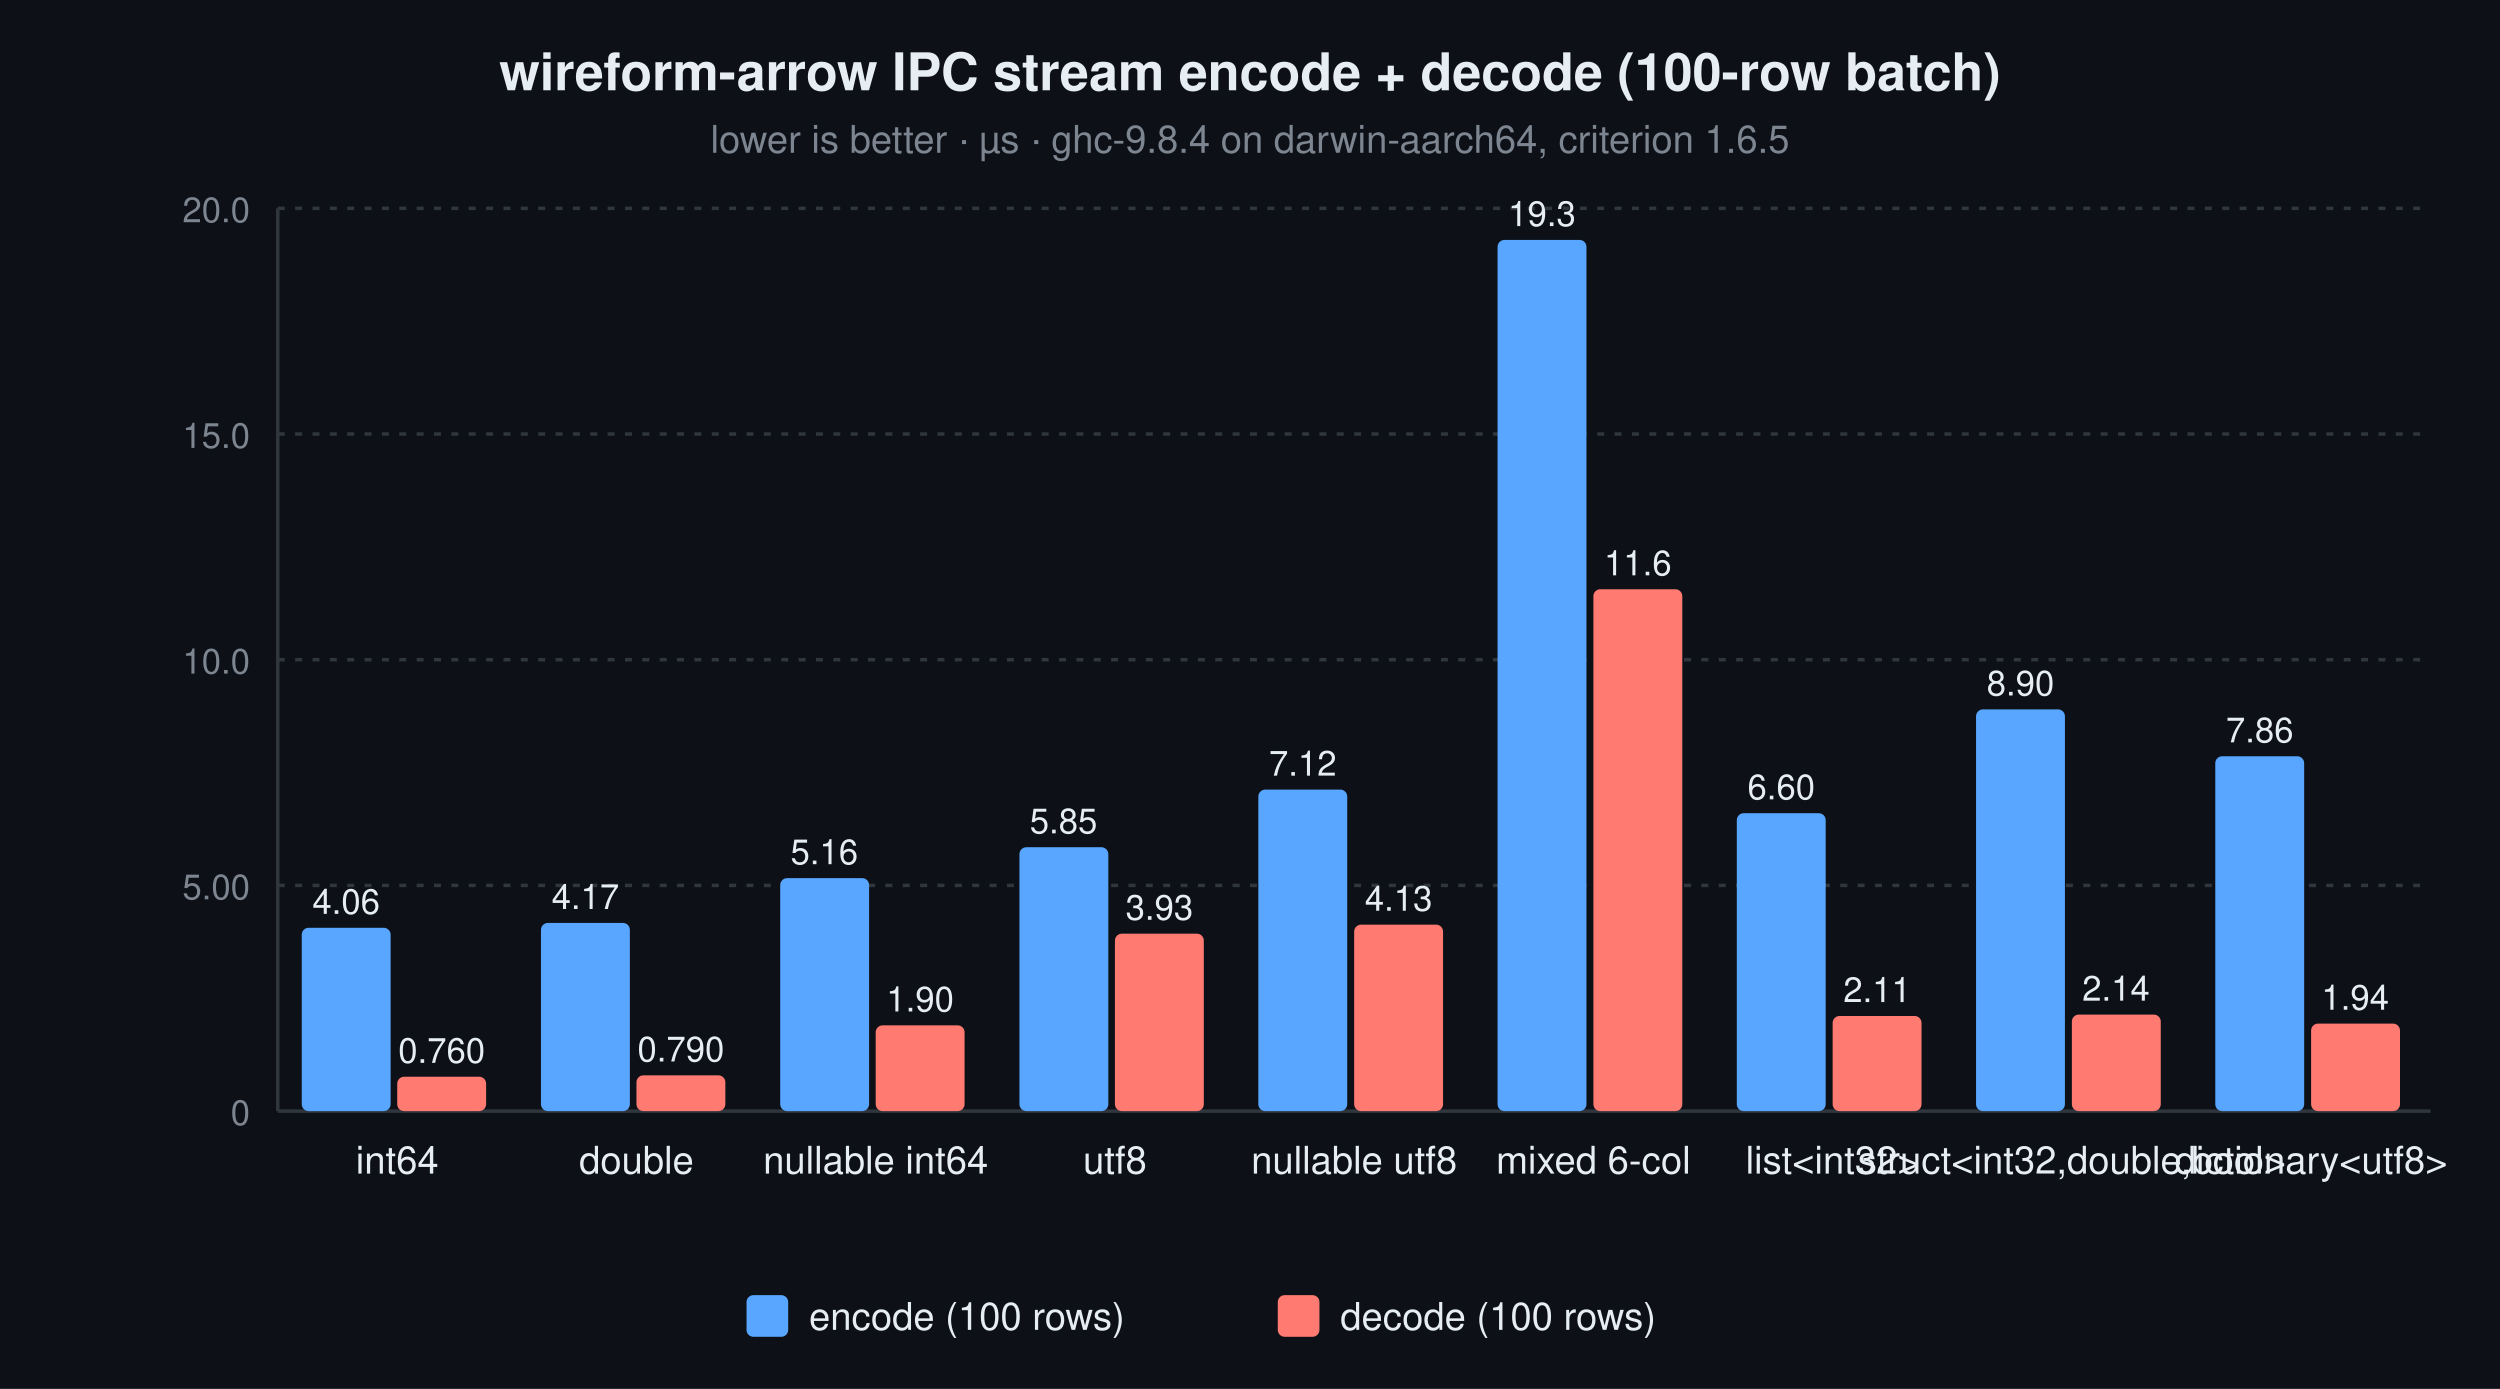
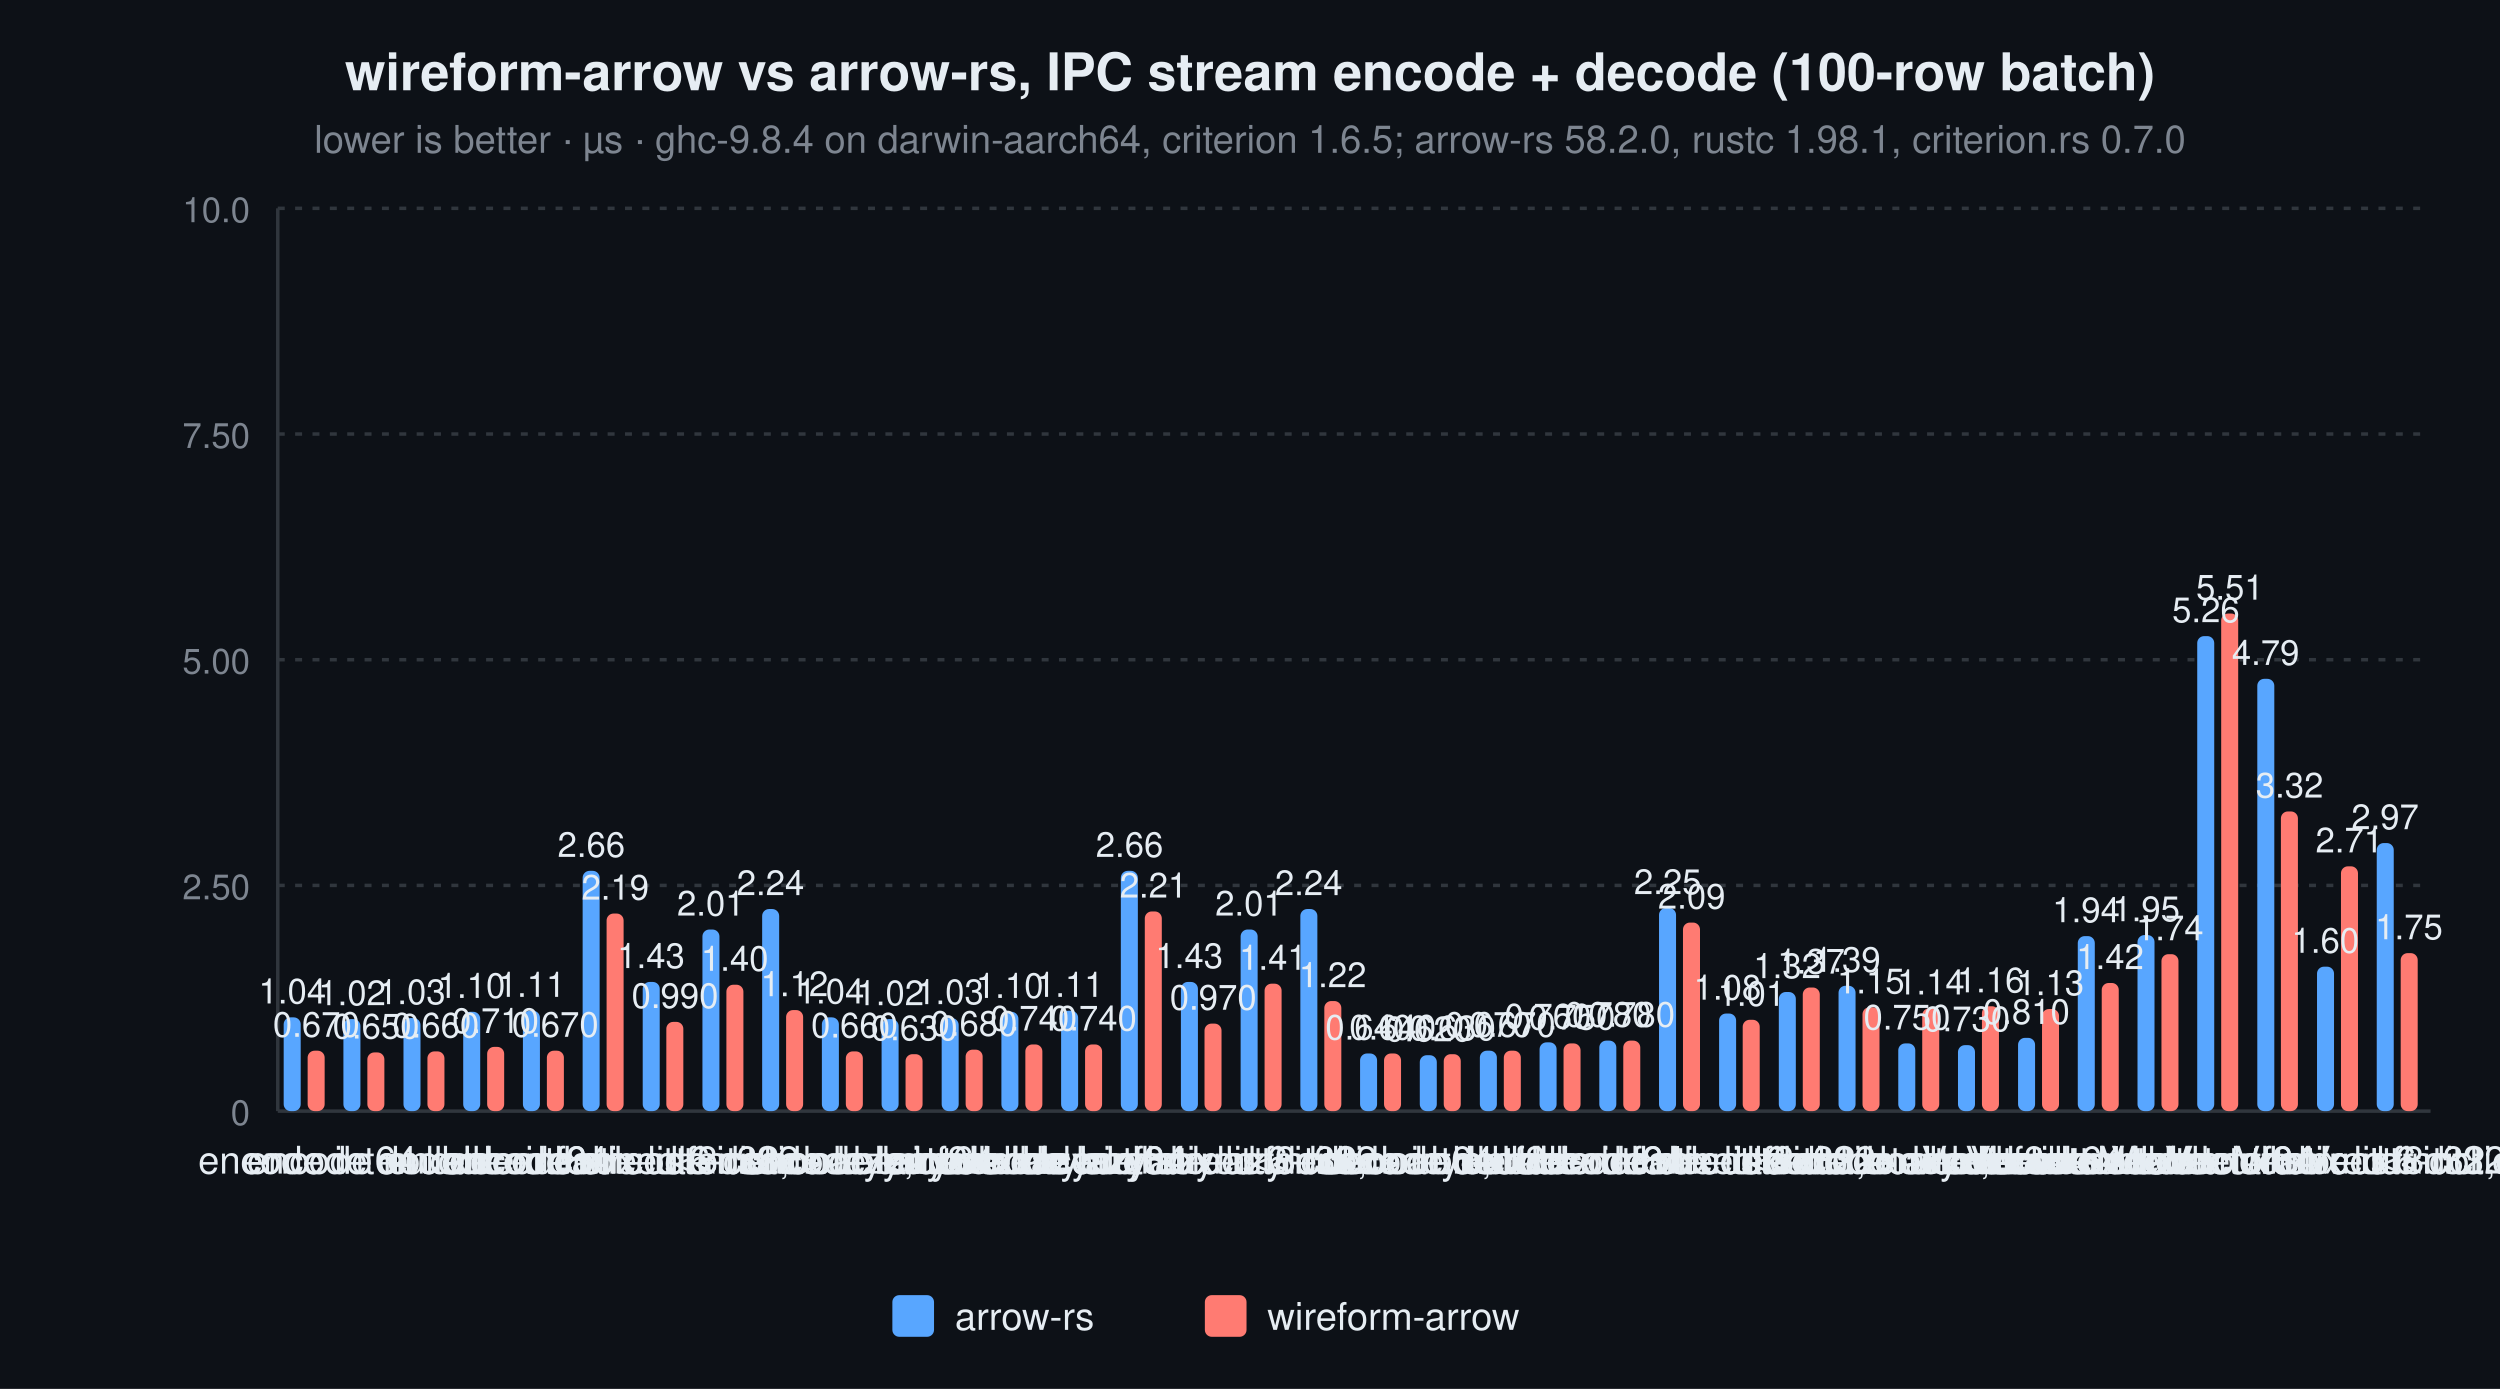
<svg xmlns="http://www.w3.org/2000/svg" viewBox="0 0 720 400" width="720" height="400" font-family="ui-sans-serif, system-ui, -apple-system, BlinkMacSystemFont, &quot;Segoe UI&quot;, Helvetica, Arial, sans-serif" font-size="12">
  <rect x="0" y="0" width="720" height="400" fill="#0d1117" />
-   <text x="360" y="26" text-anchor="middle" font-size="15" font-weight="600" fill="#e6edf3">wireform-arrow IPC stream encode + decode (100-row batch)</text>
-   <text x="360" y="44" text-anchor="middle" font-size="11" fill="#7d8590">lower is better · µs · ghc-9.8.4 on darwin-aarch64, criterion 1.6.5</text>
+   <text x="360" y="26" text-anchor="middle" font-size="15" font-weight="600" fill="#e6edf3">wireform-arrow vs arrow-rs, IPC stream encode + decode (100-row batch)</text>
+   <text x="360" y="44" text-anchor="middle" font-size="11" fill="#7d8590">lower is better · µs · ghc-9.8.4 on darwin-aarch64, criterion 1.6.5; arrow-rs 58.2.0, rustc 1.98.1, criterion.rs 0.7.0</text>
  <g stroke="#30363d" stroke-width="1">
    <line x1="80" y1="320" x2="700" y2="320" />
    <line x1="80" y1="60" x2="80" y2="320" />
  </g>
  <g>
    <g />
    <text x="72" y="324" text-anchor="end" font-size="10" fill="#7d8590">0</text>
    <line x1="80" y1="255" x2="700" y2="255" stroke="#30363d" stroke-width="1" stroke-dasharray="2 3" />
-     <text x="72" y="259" text-anchor="end" font-size="10" fill="#7d8590">5.00</text>
+     <text x="72" y="259" text-anchor="end" font-size="10" fill="#7d8590">2.50</text>
    <line x1="80" y1="190" x2="700" y2="190" stroke="#30363d" stroke-width="1" stroke-dasharray="2 3" />
-     <text x="72" y="194" text-anchor="end" font-size="10" fill="#7d8590">10.0</text>
+     <text x="72" y="194" text-anchor="end" font-size="10" fill="#7d8590">5.00</text>
    <line x1="80" y1="125" x2="700" y2="125" stroke="#30363d" stroke-width="1" stroke-dasharray="2 3" />
-     <text x="72" y="129" text-anchor="end" font-size="10" fill="#7d8590">15.0</text>
+     <text x="72" y="129" text-anchor="end" font-size="10" fill="#7d8590">7.50</text>
    <line x1="80" y1="60" x2="700" y2="60" stroke="#30363d" stroke-width="1" stroke-dasharray="2 3" />
-     <text x="72" y="64" text-anchor="end" font-size="10" fill="#7d8590">20.0</text>
-   </g>
-   <g>
-     <rect x="86.9" y="267.2" width="25.6" height="52.8" rx="2" fill="#58a6ff" />
-     <rect x="114.4" y="310.1" width="25.6" height="9.9" rx="2" fill="#ff7b72" />
-     <rect x="155.8" y="265.8" width="25.6" height="54.2" rx="2" fill="#58a6ff" />
-     <rect x="183.3" y="309.7" width="25.6" height="10.3" rx="2" fill="#ff7b72" />
-     <rect x="224.7" y="252.9" width="25.6" height="67.1" rx="2" fill="#58a6ff" />
-     <rect x="252.2" y="295.3" width="25.6" height="24.7" rx="2" fill="#ff7b72" />
-     <rect x="293.6" y="244.0" width="25.6" height="76.0" rx="2" fill="#58a6ff" />
-     <rect x="321.1" y="268.9" width="25.6" height="51.1" rx="2" fill="#ff7b72" />
-     <rect x="362.4" y="227.4" width="25.6" height="92.6" rx="2" fill="#58a6ff" />
-     <rect x="390" y="266.3" width="25.6" height="53.7" rx="2" fill="#ff7b72" />
-     <rect x="431.3" y="69.1" width="25.6" height="250.9" rx="2" fill="#58a6ff" />
-     <rect x="458.9" y="169.7" width="25.6" height="150.3" rx="2" fill="#ff7b72" />
-     <rect x="500.2" y="234.2" width="25.6" height="85.8" rx="2" fill="#58a6ff" />
-     <rect x="527.8" y="292.6" width="25.6" height="27.4" rx="2" fill="#ff7b72" />
-     <rect x="569.1" y="204.3" width="25.6" height="115.7" rx="2" fill="#58a6ff" />
-     <rect x="596.7" y="292.2" width="25.6" height="27.8" rx="2" fill="#ff7b72" />
-     <rect x="638" y="217.8" width="25.6" height="102.2" rx="2" fill="#58a6ff" />
-     <rect x="665.6" y="294.8" width="25.6" height="25.2" rx="2" fill="#ff7b72" />
-   </g>
-   <g>
-     <text x="99.7" y="263.2" text-anchor="middle" font-size="10" fill="#e6edf3">4.06</text>
-     <text x="127.2" y="306.1" text-anchor="middle" font-size="10" fill="#e6edf3">0.760</text>
-     <text x="168.6" y="261.8" text-anchor="middle" font-size="10" fill="#e6edf3">4.17</text>
-     <text x="196.1" y="305.7" text-anchor="middle" font-size="10" fill="#e6edf3">0.790</text>
-     <text x="237.4" y="248.9" text-anchor="middle" font-size="10" fill="#e6edf3">5.16</text>
-     <text x="265" y="291.3" text-anchor="middle" font-size="10" fill="#e6edf3">1.90</text>
-     <text x="306.3" y="240.0" text-anchor="middle" font-size="10" fill="#e6edf3">5.85</text>
-     <text x="333.9" y="264.9" text-anchor="middle" font-size="10" fill="#e6edf3">3.93</text>
-     <text x="375.2" y="223.4" text-anchor="middle" font-size="10" fill="#e6edf3">7.12</text>
-     <text x="402.8" y="262.3" text-anchor="middle" font-size="10" fill="#e6edf3">4.13</text>
-     <text x="444.1" y="65.1" text-anchor="middle" font-size="10" fill="#e6edf3">19.3</text>
-     <text x="471.7" y="165.7" text-anchor="middle" font-size="10" fill="#e6edf3">11.6</text>
-     <text x="513" y="230.2" text-anchor="middle" font-size="10" fill="#e6edf3">6.60</text>
-     <text x="540.6" y="288.6" text-anchor="middle" font-size="10" fill="#e6edf3">2.11</text>
-     <text x="581.9" y="200.3" text-anchor="middle" font-size="10" fill="#e6edf3">8.90</text>
-     <text x="609.4" y="288.2" text-anchor="middle" font-size="10" fill="#e6edf3">2.14</text>
-     <text x="650.8" y="213.8" text-anchor="middle" font-size="10" fill="#e6edf3">7.86</text>
-     <text x="678.3" y="290.8" text-anchor="middle" font-size="10" fill="#e6edf3">1.94</text>
-   </g>
-   <g>
-     <text x="114.4" y="338" text-anchor="middle" font-size="11" fill="#e6edf3">int64</text>
-     <text x="183.3" y="338" text-anchor="middle" font-size="11" fill="#e6edf3">double</text>
-     <text x="252.2" y="338" text-anchor="middle" font-size="11" fill="#e6edf3">nullable int64</text>
-     <text x="321.1" y="338" text-anchor="middle" font-size="11" fill="#e6edf3">utf8</text>
-     <text x="390" y="338" text-anchor="middle" font-size="11" fill="#e6edf3">nullable utf8</text>
-     <text x="458.9" y="338" text-anchor="middle" font-size="11" fill="#e6edf3">mixed 6-col</text>
-     <text x="527.8" y="338" text-anchor="middle" font-size="11" fill="#e6edf3">list&lt;int32&gt;</text>
-     <text x="596.7" y="338" text-anchor="middle" font-size="11" fill="#e6edf3">struct&lt;int32,double,bool&gt;</text>
-     <text x="665.6" y="338" text-anchor="middle" font-size="11" fill="#e6edf3">dictionary&lt;utf8&gt;</text>
-   </g>
-   <g>
-     <g transform="translate(215, 382)">
+     <text x="72" y="64" text-anchor="end" font-size="10" fill="#7d8590">10.0</text>
+   </g>
+   <g>
+     <rect x="81.7" y="293.0" width="4.9" height="27.0" rx="2" fill="#58a6ff" />
+     <rect x="88.6" y="302.6" width="4.9" height="17.4" rx="2" fill="#ff7b72" />
+     <rect x="98.9" y="293.5" width="4.9" height="26.5" rx="2" fill="#58a6ff" />
+     <rect x="105.8" y="303.1" width="4.9" height="16.9" rx="2" fill="#ff7b72" />
+     <rect x="116.2" y="293.2" width="4.9" height="26.8" rx="2" fill="#58a6ff" />
+     <rect x="123.1" y="302.8" width="4.9" height="17.2" rx="2" fill="#ff7b72" />
+     <rect x="133.4" y="291.4" width="4.9" height="28.6" rx="2" fill="#58a6ff" />
+     <rect x="140.3" y="301.5" width="4.9" height="18.5" rx="2" fill="#ff7b72" />
+     <rect x="150.6" y="291.1" width="4.9" height="28.9" rx="2" fill="#58a6ff" />
+     <rect x="157.5" y="302.6" width="4.9" height="17.4" rx="2" fill="#ff7b72" />
+     <rect x="167.8" y="250.8" width="4.9" height="69.2" rx="2" fill="#58a6ff" />
+     <rect x="174.7" y="263.1" width="4.9" height="56.9" rx="2" fill="#ff7b72" />
+     <rect x="185.1" y="282.8" width="4.9" height="37.2" rx="2" fill="#58a6ff" />
+     <rect x="191.9" y="294.3" width="4.9" height="25.7" rx="2" fill="#ff7b72" />
+     <rect x="202.3" y="267.7" width="4.9" height="52.3" rx="2" fill="#58a6ff" />
+     <rect x="209.2" y="283.6" width="4.9" height="36.4" rx="2" fill="#ff7b72" />
+     <rect x="219.5" y="261.8" width="4.9" height="58.2" rx="2" fill="#58a6ff" />
+     <rect x="226.4" y="290.9" width="4.9" height="29.1" rx="2" fill="#ff7b72" />
+     <rect x="236.7" y="293.0" width="4.9" height="27.0" rx="2" fill="#58a6ff" />
+     <rect x="243.6" y="302.8" width="4.9" height="17.2" rx="2" fill="#ff7b72" />
+     <rect x="253.9" y="293.5" width="4.9" height="26.5" rx="2" fill="#58a6ff" />
+     <rect x="260.8" y="303.6" width="4.9" height="16.4" rx="2" fill="#ff7b72" />
+     <rect x="271.2" y="293.2" width="4.9" height="26.8" rx="2" fill="#58a6ff" />
+     <rect x="278.1" y="302.3" width="4.9" height="17.7" rx="2" fill="#ff7b72" />
+     <rect x="288.4" y="291.4" width="4.9" height="28.6" rx="2" fill="#58a6ff" />
+     <rect x="295.3" y="300.8" width="4.9" height="19.2" rx="2" fill="#ff7b72" />
+     <rect x="305.6" y="291.1" width="4.9" height="28.9" rx="2" fill="#58a6ff" />
+     <rect x="312.5" y="300.8" width="4.9" height="19.2" rx="2" fill="#ff7b72" />
+     <rect x="322.8" y="250.8" width="4.9" height="69.2" rx="2" fill="#58a6ff" />
+     <rect x="329.7" y="262.5" width="4.9" height="57.5" rx="2" fill="#ff7b72" />
+     <rect x="340.1" y="282.8" width="4.9" height="37.2" rx="2" fill="#58a6ff" />
+     <rect x="346.9" y="294.8" width="4.9" height="25.2" rx="2" fill="#ff7b72" />
+     <rect x="357.3" y="267.7" width="4.9" height="52.3" rx="2" fill="#58a6ff" />
+     <rect x="364.2" y="283.3" width="4.9" height="36.7" rx="2" fill="#ff7b72" />
+     <rect x="374.5" y="261.8" width="4.9" height="58.2" rx="2" fill="#58a6ff" />
+     <rect x="381.4" y="288.3" width="4.9" height="31.7" rx="2" fill="#ff7b72" />
+     <rect x="391.7" y="303.4" width="4.9" height="16.6" rx="2" fill="#58a6ff" />
+     <rect x="398.6" y="303.4" width="4.9" height="16.6" rx="2" fill="#ff7b72" />
+     <rect x="408.9" y="303.9" width="4.9" height="16.1" rx="2" fill="#58a6ff" />
+     <rect x="415.8" y="303.6" width="4.9" height="16.4" rx="2" fill="#ff7b72" />
+     <rect x="426.2" y="302.6" width="4.9" height="17.4" rx="2" fill="#58a6ff" />
+     <rect x="433.1" y="302.6" width="4.9" height="17.4" rx="2" fill="#ff7b72" />
+     <rect x="443.4" y="300.2" width="4.9" height="19.8" rx="2" fill="#58a6ff" />
+     <rect x="450.3" y="300.5" width="4.9" height="19.5" rx="2" fill="#ff7b72" />
+     <rect x="460.6" y="299.7" width="4.9" height="20.3" rx="2" fill="#58a6ff" />
+     <rect x="467.5" y="299.7" width="4.9" height="20.3" rx="2" fill="#ff7b72" />
+     <rect x="477.8" y="261.5" width="4.9" height="58.5" rx="2" fill="#58a6ff" />
+     <rect x="484.7" y="265.7" width="4.9" height="54.3" rx="2" fill="#ff7b72" />
+     <rect x="495.1" y="291.9" width="4.9" height="28.1" rx="2" fill="#58a6ff" />
+     <rect x="501.9" y="293.7" width="4.9" height="26.3" rx="2" fill="#ff7b72" />
+     <rect x="512.3" y="285.7" width="4.9" height="34.3" rx="2" fill="#58a6ff" />
+     <rect x="519.2" y="284.4" width="4.9" height="35.6" rx="2" fill="#ff7b72" />
+     <rect x="529.5" y="283.9" width="4.9" height="36.1" rx="2" fill="#58a6ff" />
+     <rect x="536.4" y="290.1" width="4.9" height="29.9" rx="2" fill="#ff7b72" />
+     <rect x="546.7" y="300.5" width="4.9" height="19.5" rx="2" fill="#58a6ff" />
+     <rect x="553.6" y="290.4" width="4.9" height="29.6" rx="2" fill="#ff7b72" />
+     <rect x="563.9" y="301.0" width="4.9" height="19.0" rx="2" fill="#58a6ff" />
+     <rect x="570.8" y="289.8" width="4.9" height="30.2" rx="2" fill="#ff7b72" />
+     <rect x="581.2" y="298.9" width="4.9" height="21.1" rx="2" fill="#58a6ff" />
+     <rect x="588.1" y="290.6" width="4.9" height="29.4" rx="2" fill="#ff7b72" />
+     <rect x="598.4" y="269.6" width="4.9" height="50.4" rx="2" fill="#58a6ff" />
+     <rect x="605.3" y="283.1" width="4.9" height="36.9" rx="2" fill="#ff7b72" />
+     <rect x="615.6" y="269.3" width="4.9" height="50.7" rx="2" fill="#58a6ff" />
+     <rect x="622.5" y="274.8" width="4.9" height="45.2" rx="2" fill="#ff7b72" />
+     <rect x="632.8" y="183.2" width="4.9" height="136.8" rx="2" fill="#58a6ff" />
+     <rect x="639.7" y="176.7" width="4.9" height="143.3" rx="2" fill="#ff7b72" />
+     <rect x="650.1" y="195.5" width="4.9" height="124.5" rx="2" fill="#58a6ff" />
+     <rect x="656.9" y="233.7" width="4.9" height="86.3" rx="2" fill="#ff7b72" />
+     <rect x="667.3" y="278.4" width="4.9" height="41.6" rx="2" fill="#58a6ff" />
+     <rect x="674.2" y="249.5" width="4.9" height="70.5" rx="2" fill="#ff7b72" />
+     <rect x="684.5" y="242.8" width="4.9" height="77.2" rx="2" fill="#58a6ff" />
+     <rect x="691.4" y="274.5" width="4.9" height="45.5" rx="2" fill="#ff7b72" />
+   </g>
+   <g>
+     <text x="84.2" y="289.0" text-anchor="middle" font-size="10" fill="#e6edf3">1.04</text>
+     <text x="91.1" y="298.6" text-anchor="middle" font-size="10" fill="#e6edf3">0.670</text>
+     <text x="101.4" y="289.5" text-anchor="middle" font-size="10" fill="#e6edf3">1.02</text>
+     <text x="108.3" y="299.1" text-anchor="middle" font-size="10" fill="#e6edf3">0.650</text>
+     <text x="118.6" y="289.2" text-anchor="middle" font-size="10" fill="#e6edf3">1.03</text>
+     <text x="125.5" y="298.8" text-anchor="middle" font-size="10" fill="#e6edf3">0.660</text>
+     <text x="135.8" y="287.4" text-anchor="middle" font-size="10" fill="#e6edf3">1.10</text>
+     <text x="142.7" y="297.5" text-anchor="middle" font-size="10" fill="#e6edf3">0.710</text>
+     <text x="153.1" y="287.1" text-anchor="middle" font-size="10" fill="#e6edf3">1.11</text>
+     <text x="159.9" y="298.6" text-anchor="middle" font-size="10" fill="#e6edf3">0.670</text>
+     <text x="170.3" y="246.8" text-anchor="middle" font-size="10" fill="#e6edf3">2.66</text>
+     <text x="177.2" y="259.1" text-anchor="middle" font-size="10" fill="#e6edf3">2.19</text>
+     <text x="187.5" y="278.8" text-anchor="middle" font-size="10" fill="#e6edf3">1.43</text>
+     <text x="194.4" y="290.3" text-anchor="middle" font-size="10" fill="#e6edf3">0.990</text>
+     <text x="204.7" y="263.7" text-anchor="middle" font-size="10" fill="#e6edf3">2.01</text>
+     <text x="211.6" y="279.6" text-anchor="middle" font-size="10" fill="#e6edf3">1.40</text>
+     <text x="221.9" y="257.8" text-anchor="middle" font-size="10" fill="#e6edf3">2.24</text>
+     <text x="228.8" y="286.9" text-anchor="middle" font-size="10" fill="#e6edf3">1.12</text>
+     <text x="239.2" y="289.0" text-anchor="middle" font-size="10" fill="#e6edf3">1.04</text>
+     <text x="246.1" y="298.8" text-anchor="middle" font-size="10" fill="#e6edf3">0.660</text>
+     <text x="256.4" y="289.5" text-anchor="middle" font-size="10" fill="#e6edf3">1.02</text>
+     <text x="263.3" y="299.6" text-anchor="middle" font-size="10" fill="#e6edf3">0.630</text>
+     <text x="273.6" y="289.2" text-anchor="middle" font-size="10" fill="#e6edf3">1.03</text>
+     <text x="280.5" y="298.3" text-anchor="middle" font-size="10" fill="#e6edf3">0.680</text>
+     <text x="290.8" y="287.4" text-anchor="middle" font-size="10" fill="#e6edf3">1.10</text>
+     <text x="297.7" y="296.8" text-anchor="middle" font-size="10" fill="#e6edf3">0.740</text>
+     <text x="308.1" y="287.1" text-anchor="middle" font-size="10" fill="#e6edf3">1.11</text>
+     <text x="314.9" y="296.8" text-anchor="middle" font-size="10" fill="#e6edf3">0.740</text>
+     <text x="325.3" y="246.8" text-anchor="middle" font-size="10" fill="#e6edf3">2.66</text>
+     <text x="332.2" y="258.5" text-anchor="middle" font-size="10" fill="#e6edf3">2.21</text>
+     <text x="342.5" y="278.8" text-anchor="middle" font-size="10" fill="#e6edf3">1.43</text>
+     <text x="349.4" y="290.8" text-anchor="middle" font-size="10" fill="#e6edf3">0.970</text>
+     <text x="359.7" y="263.7" text-anchor="middle" font-size="10" fill="#e6edf3">2.01</text>
+     <text x="366.6" y="279.3" text-anchor="middle" font-size="10" fill="#e6edf3">1.41</text>
+     <text x="376.9" y="257.8" text-anchor="middle" font-size="10" fill="#e6edf3">2.24</text>
+     <text x="383.8" y="284.3" text-anchor="middle" font-size="10" fill="#e6edf3">1.22</text>
+     <text x="394.2" y="299.4" text-anchor="middle" font-size="10" fill="#e6edf3">0.640</text>
+     <text x="401.1" y="299.4" text-anchor="middle" font-size="10" fill="#e6edf3">0.640</text>
+     <text x="411.4" y="299.9" text-anchor="middle" font-size="10" fill="#e6edf3">0.620</text>
+     <text x="418.3" y="299.6" text-anchor="middle" font-size="10" fill="#e6edf3">0.630</text>
+     <text x="428.6" y="298.6" text-anchor="middle" font-size="10" fill="#e6edf3">0.670</text>
+     <text x="435.5" y="298.6" text-anchor="middle" font-size="10" fill="#e6edf3">0.670</text>
+     <text x="445.8" y="296.2" text-anchor="middle" font-size="10" fill="#e6edf3">0.760</text>
+     <text x="452.7" y="296.5" text-anchor="middle" font-size="10" fill="#e6edf3">0.750</text>
+     <text x="463.1" y="295.7" text-anchor="middle" font-size="10" fill="#e6edf3">0.780</text>
+     <text x="469.9" y="295.7" text-anchor="middle" font-size="10" fill="#e6edf3">0.780</text>
+     <text x="480.3" y="257.5" text-anchor="middle" font-size="10" fill="#e6edf3">2.25</text>
+     <text x="487.2" y="261.7" text-anchor="middle" font-size="10" fill="#e6edf3">2.09</text>
+     <text x="497.5" y="287.9" text-anchor="middle" font-size="10" fill="#e6edf3">1.08</text>
+     <text x="504.4" y="289.7" text-anchor="middle" font-size="10" fill="#e6edf3">1.01</text>
+     <text x="514.7" y="281.7" text-anchor="middle" font-size="10" fill="#e6edf3">1.32</text>
+     <text x="521.6" y="280.4" text-anchor="middle" font-size="10" fill="#e6edf3">1.37</text>
+     <text x="531.9" y="279.9" text-anchor="middle" font-size="10" fill="#e6edf3">1.39</text>
+     <text x="538.8" y="286.1" text-anchor="middle" font-size="10" fill="#e6edf3">1.15</text>
+     <text x="549.2" y="296.5" text-anchor="middle" font-size="10" fill="#e6edf3">0.750</text>
+     <text x="556.1" y="286.4" text-anchor="middle" font-size="10" fill="#e6edf3">1.14</text>
+     <text x="566.4" y="297.0" text-anchor="middle" font-size="10" fill="#e6edf3">0.730</text>
+     <text x="573.3" y="285.8" text-anchor="middle" font-size="10" fill="#e6edf3">1.16</text>
+     <text x="583.6" y="294.9" text-anchor="middle" font-size="10" fill="#e6edf3">0.810</text>
+     <text x="590.5" y="286.6" text-anchor="middle" font-size="10" fill="#e6edf3">1.13</text>
+     <text x="600.8" y="265.6" text-anchor="middle" font-size="10" fill="#e6edf3">1.94</text>
+     <text x="607.7" y="279.1" text-anchor="middle" font-size="10" fill="#e6edf3">1.42</text>
+     <text x="618.1" y="265.3" text-anchor="middle" font-size="10" fill="#e6edf3">1.95</text>
+     <text x="624.9" y="270.8" text-anchor="middle" font-size="10" fill="#e6edf3">1.74</text>
+     <text x="635.3" y="179.2" text-anchor="middle" font-size="10" fill="#e6edf3">5.26</text>
+     <text x="642.2" y="172.7" text-anchor="middle" font-size="10" fill="#e6edf3">5.51</text>
+     <text x="652.5" y="191.5" text-anchor="middle" font-size="10" fill="#e6edf3">4.79</text>
+     <text x="659.4" y="229.7" text-anchor="middle" font-size="10" fill="#e6edf3">3.32</text>
+     <text x="669.7" y="274.4" text-anchor="middle" font-size="10" fill="#e6edf3">1.60</text>
+     <text x="676.6" y="245.5" text-anchor="middle" font-size="10" fill="#e6edf3">2.71</text>
+     <text x="686.9" y="238.8" text-anchor="middle" font-size="10" fill="#e6edf3">2.97</text>
+     <text x="693.8" y="270.5" text-anchor="middle" font-size="10" fill="#e6edf3">1.75</text>
+   </g>
+   <g>
+     <text x="88.6" y="338" text-anchor="middle" font-size="11" fill="#e6edf3">encode int64</text>
+     <text x="105.8" y="338" text-anchor="middle" font-size="11" fill="#e6edf3">encode double</text>
+     <text x="123.1" y="338" text-anchor="middle" font-size="11" fill="#e6edf3">encode nullable int64</text>
+     <text x="140.3" y="338" text-anchor="middle" font-size="11" fill="#e6edf3">encode utf8</text>
+     <text x="157.5" y="338" text-anchor="middle" font-size="11" fill="#e6edf3">encode nullable utf8</text>
+     <text x="174.7" y="338" text-anchor="middle" font-size="11" fill="#e6edf3">encode mixed 6-col</text>
+     <text x="191.9" y="338" text-anchor="middle" font-size="11" fill="#e6edf3">encode list&lt;int32&gt;</text>
+     <text x="209.2" y="338" text-anchor="middle" font-size="11" fill="#e6edf3">encode struct&lt;int32,double,bool&gt;</text>
+     <text x="226.4" y="338" text-anchor="middle" font-size="11" fill="#e6edf3">encode dictionary&lt;utf8&gt;</text>
+     <text x="243.6" y="338" text-anchor="middle" font-size="11" fill="#e6edf3">encode lazy int64</text>
+     <text x="260.8" y="338" text-anchor="middle" font-size="11" fill="#e6edf3">encode lazy double</text>
+     <text x="278.1" y="338" text-anchor="middle" font-size="11" fill="#e6edf3">encode lazy nullable int64</text>
+     <text x="295.3" y="338" text-anchor="middle" font-size="11" fill="#e6edf3">encode lazy utf8</text>
+     <text x="312.5" y="338" text-anchor="middle" font-size="11" fill="#e6edf3">encode lazy nullable utf8</text>
+     <text x="329.7" y="338" text-anchor="middle" font-size="11" fill="#e6edf3">encode lazy mixed 6-col</text>
+     <text x="346.9" y="338" text-anchor="middle" font-size="11" fill="#e6edf3">encode lazy list&lt;int32&gt;</text>
+     <text x="364.2" y="338" text-anchor="middle" font-size="11" fill="#e6edf3">encode lazy struct&lt;int32,double,bool&gt;</text>
+     <text x="381.4" y="338" text-anchor="middle" font-size="11" fill="#e6edf3">encode lazy dictionary&lt;utf8&gt;</text>
+     <text x="398.6" y="338" text-anchor="middle" font-size="11" fill="#e6edf3">decode int64</text>
+     <text x="415.8" y="338" text-anchor="middle" font-size="11" fill="#e6edf3">decode double</text>
+     <text x="433.1" y="338" text-anchor="middle" font-size="11" fill="#e6edf3">decode nullable int64</text>
+     <text x="450.3" y="338" text-anchor="middle" font-size="11" fill="#e6edf3">decode utf8</text>
+     <text x="467.5" y="338" text-anchor="middle" font-size="11" fill="#e6edf3">decode nullable utf8</text>
+     <text x="484.7" y="338" text-anchor="middle" font-size="11" fill="#e6edf3">decode mixed 6-col</text>
+     <text x="501.9" y="338" text-anchor="middle" font-size="11" fill="#e6edf3">decode list&lt;int32&gt;</text>
+     <text x="519.2" y="338" text-anchor="middle" font-size="11" fill="#e6edf3">decode struct&lt;int32,double,bool&gt;</text>
+     <text x="536.4" y="338" text-anchor="middle" font-size="11" fill="#e6edf3">decode dictionary&lt;utf8&gt;</text>
+     <text x="553.6" y="338" text-anchor="middle" font-size="11" fill="#e6edf3">decode + toVector int64</text>
+     <text x="570.8" y="338" text-anchor="middle" font-size="11" fill="#e6edf3">decode + toVector double</text>
+     <text x="588.1" y="338" text-anchor="middle" font-size="11" fill="#e6edf3">decode + toVector nullable int64</text>
+     <text x="605.3" y="338" text-anchor="middle" font-size="11" fill="#e6edf3">decode + toVector utf8</text>
+     <text x="622.5" y="338" text-anchor="middle" font-size="11" fill="#e6edf3">decode + toVector nullable utf8</text>
+     <text x="639.7" y="338" text-anchor="middle" font-size="11" fill="#e6edf3">decode + toVector mixed 6-col</text>
+     <text x="656.9" y="338" text-anchor="middle" font-size="11" fill="#e6edf3">decode + toVector list&lt;int32&gt;</text>
+     <text x="674.2" y="338" text-anchor="middle" font-size="11" fill="#e6edf3">decode + toVector struct&lt;int32,double,bool&gt;</text>
+     <text x="691.4" y="338" text-anchor="middle" font-size="11" fill="#e6edf3">decode + toVector dictionary&lt;utf8&gt;</text>
+   </g>
+   <g>
+     <g transform="translate(257, 382)">
      <rect x="0" y="-9" width="12" height="12" rx="2" fill="#58a6ff" />
-       <text x="18" y="1" font-size="11" fill="#e6edf3">encode (100 rows)</text>
+       <text x="18" y="1" font-size="11" fill="#e6edf3">arrow-rs</text>
    </g>
-     <g transform="translate(368, 382)">
+     <g transform="translate(347, 382)">
      <rect x="0" y="-9" width="12" height="12" rx="2" fill="#ff7b72" />
-       <text x="18" y="1" font-size="11" fill="#e6edf3">decode (100 rows)</text>
+       <text x="18" y="1" font-size="11" fill="#e6edf3">wireform-arrow</text>
    </g>
  </g>
</svg>
